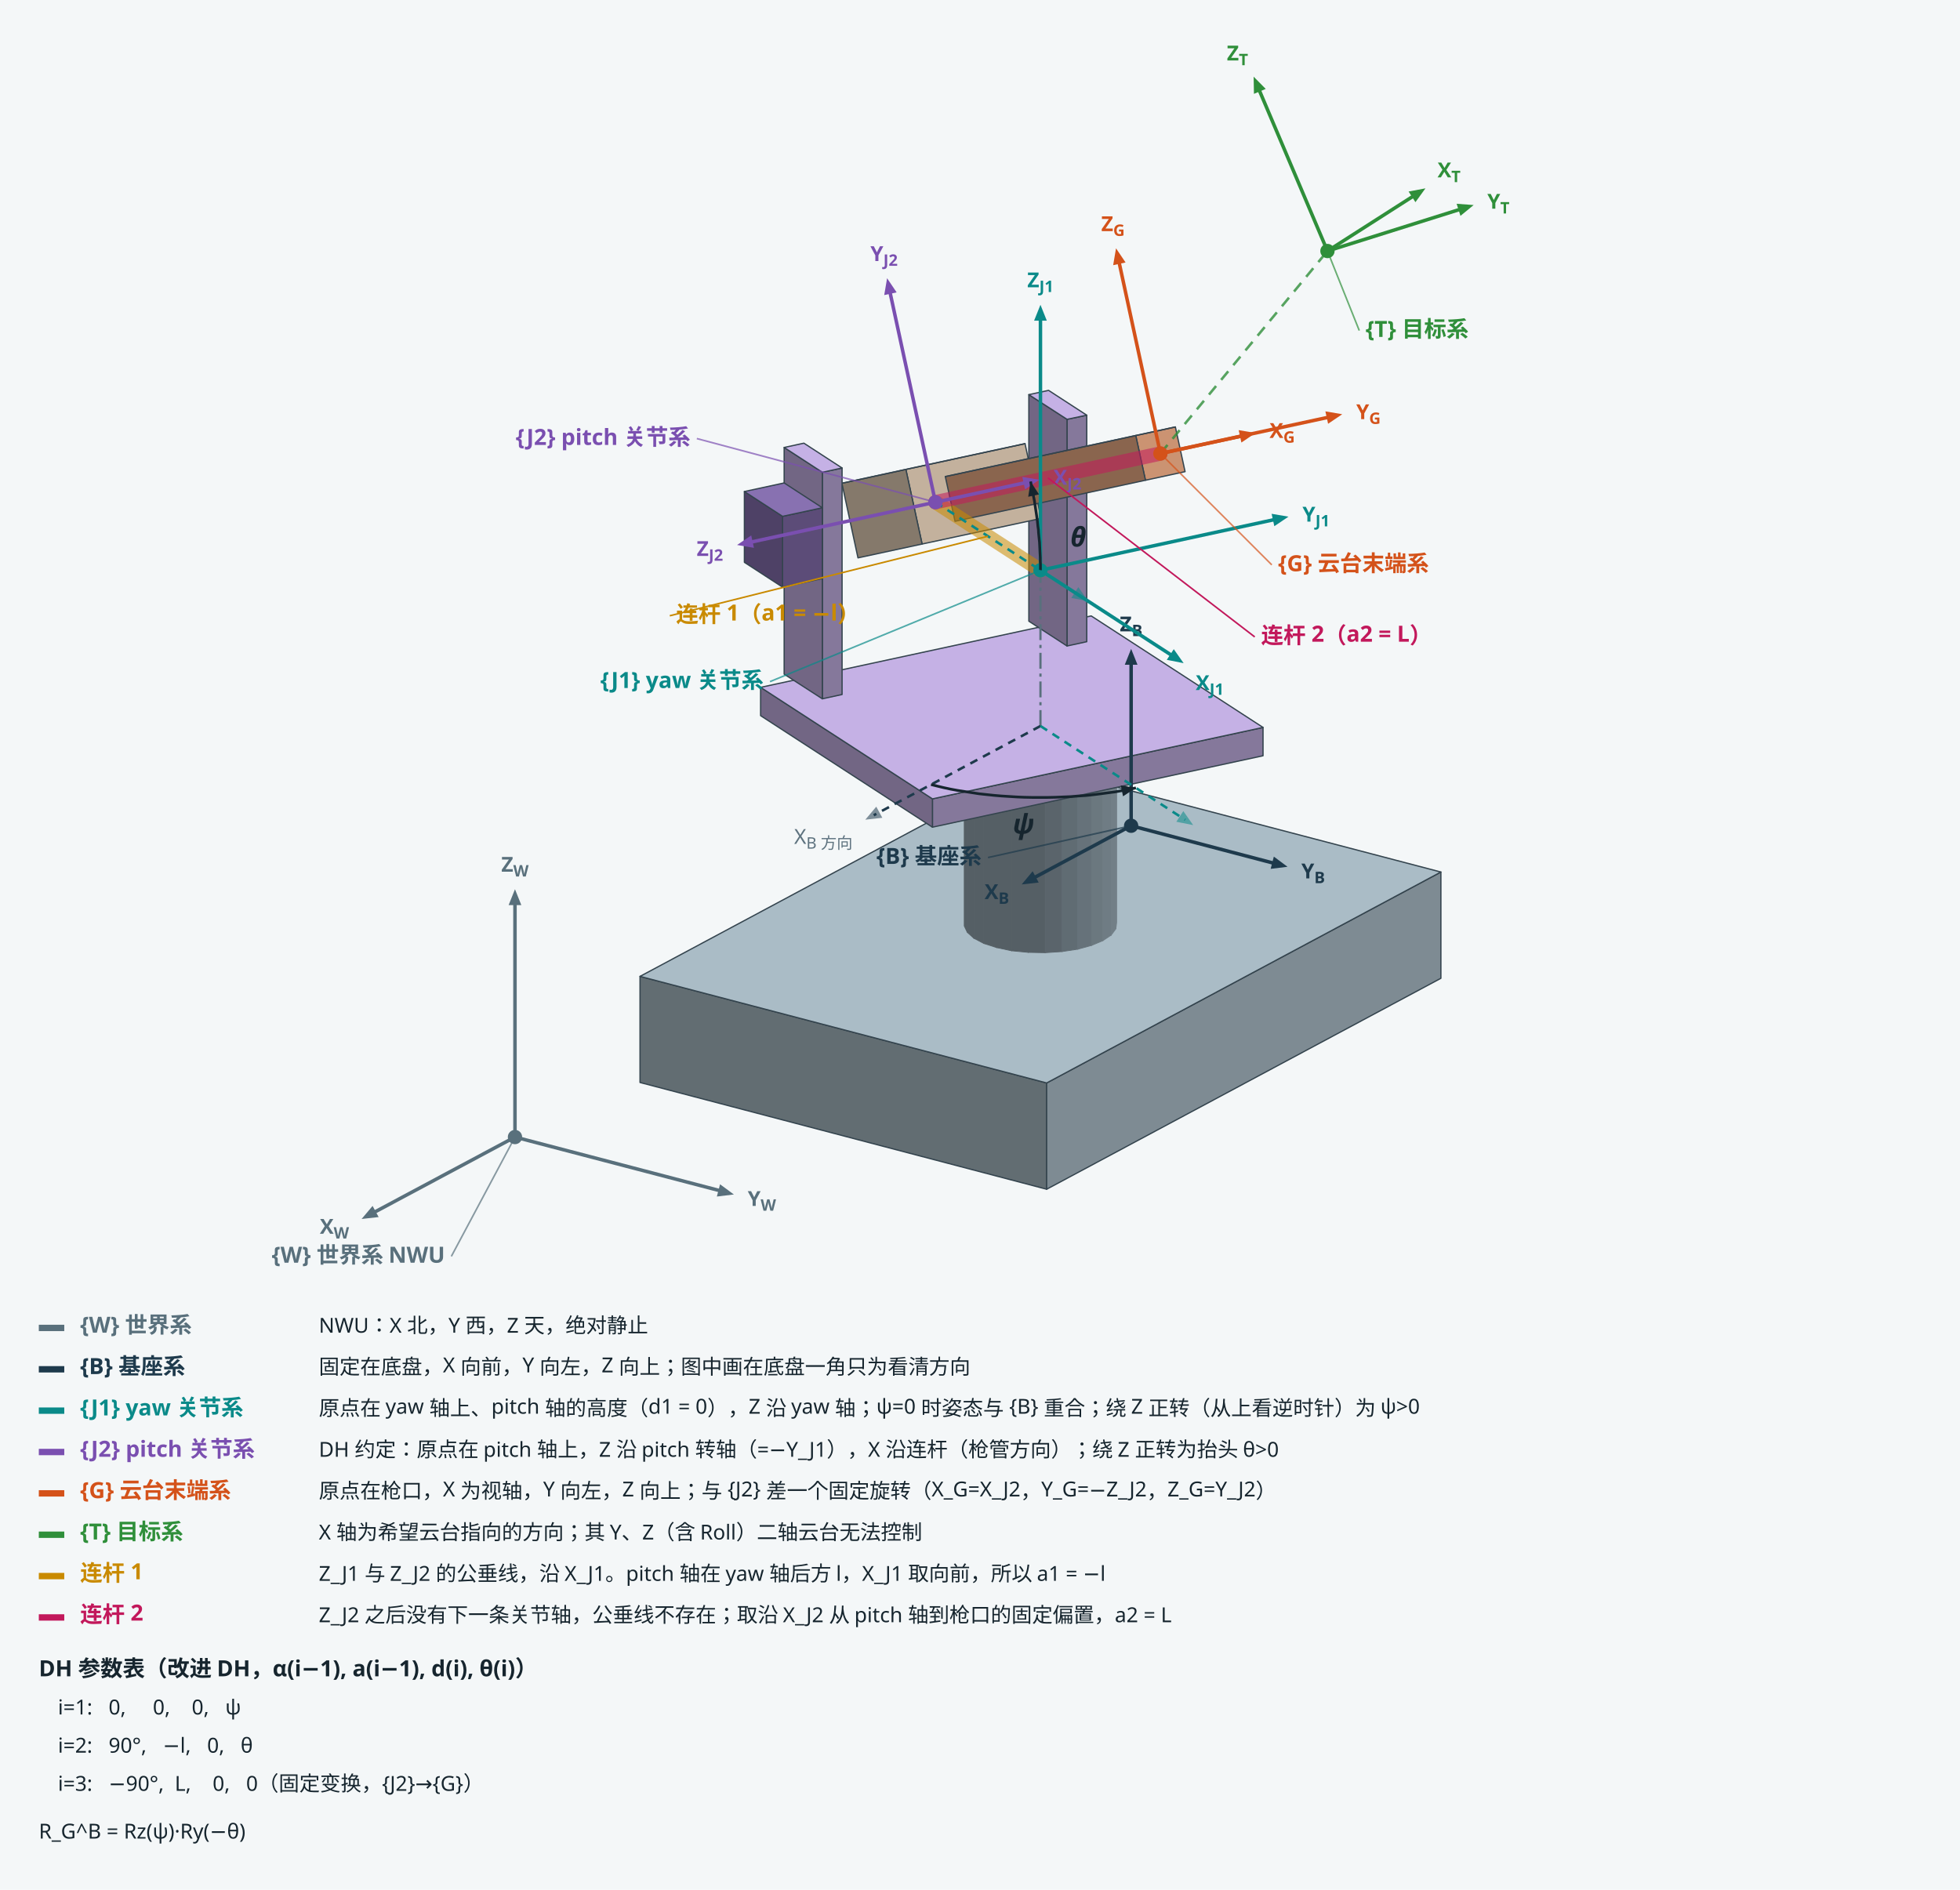
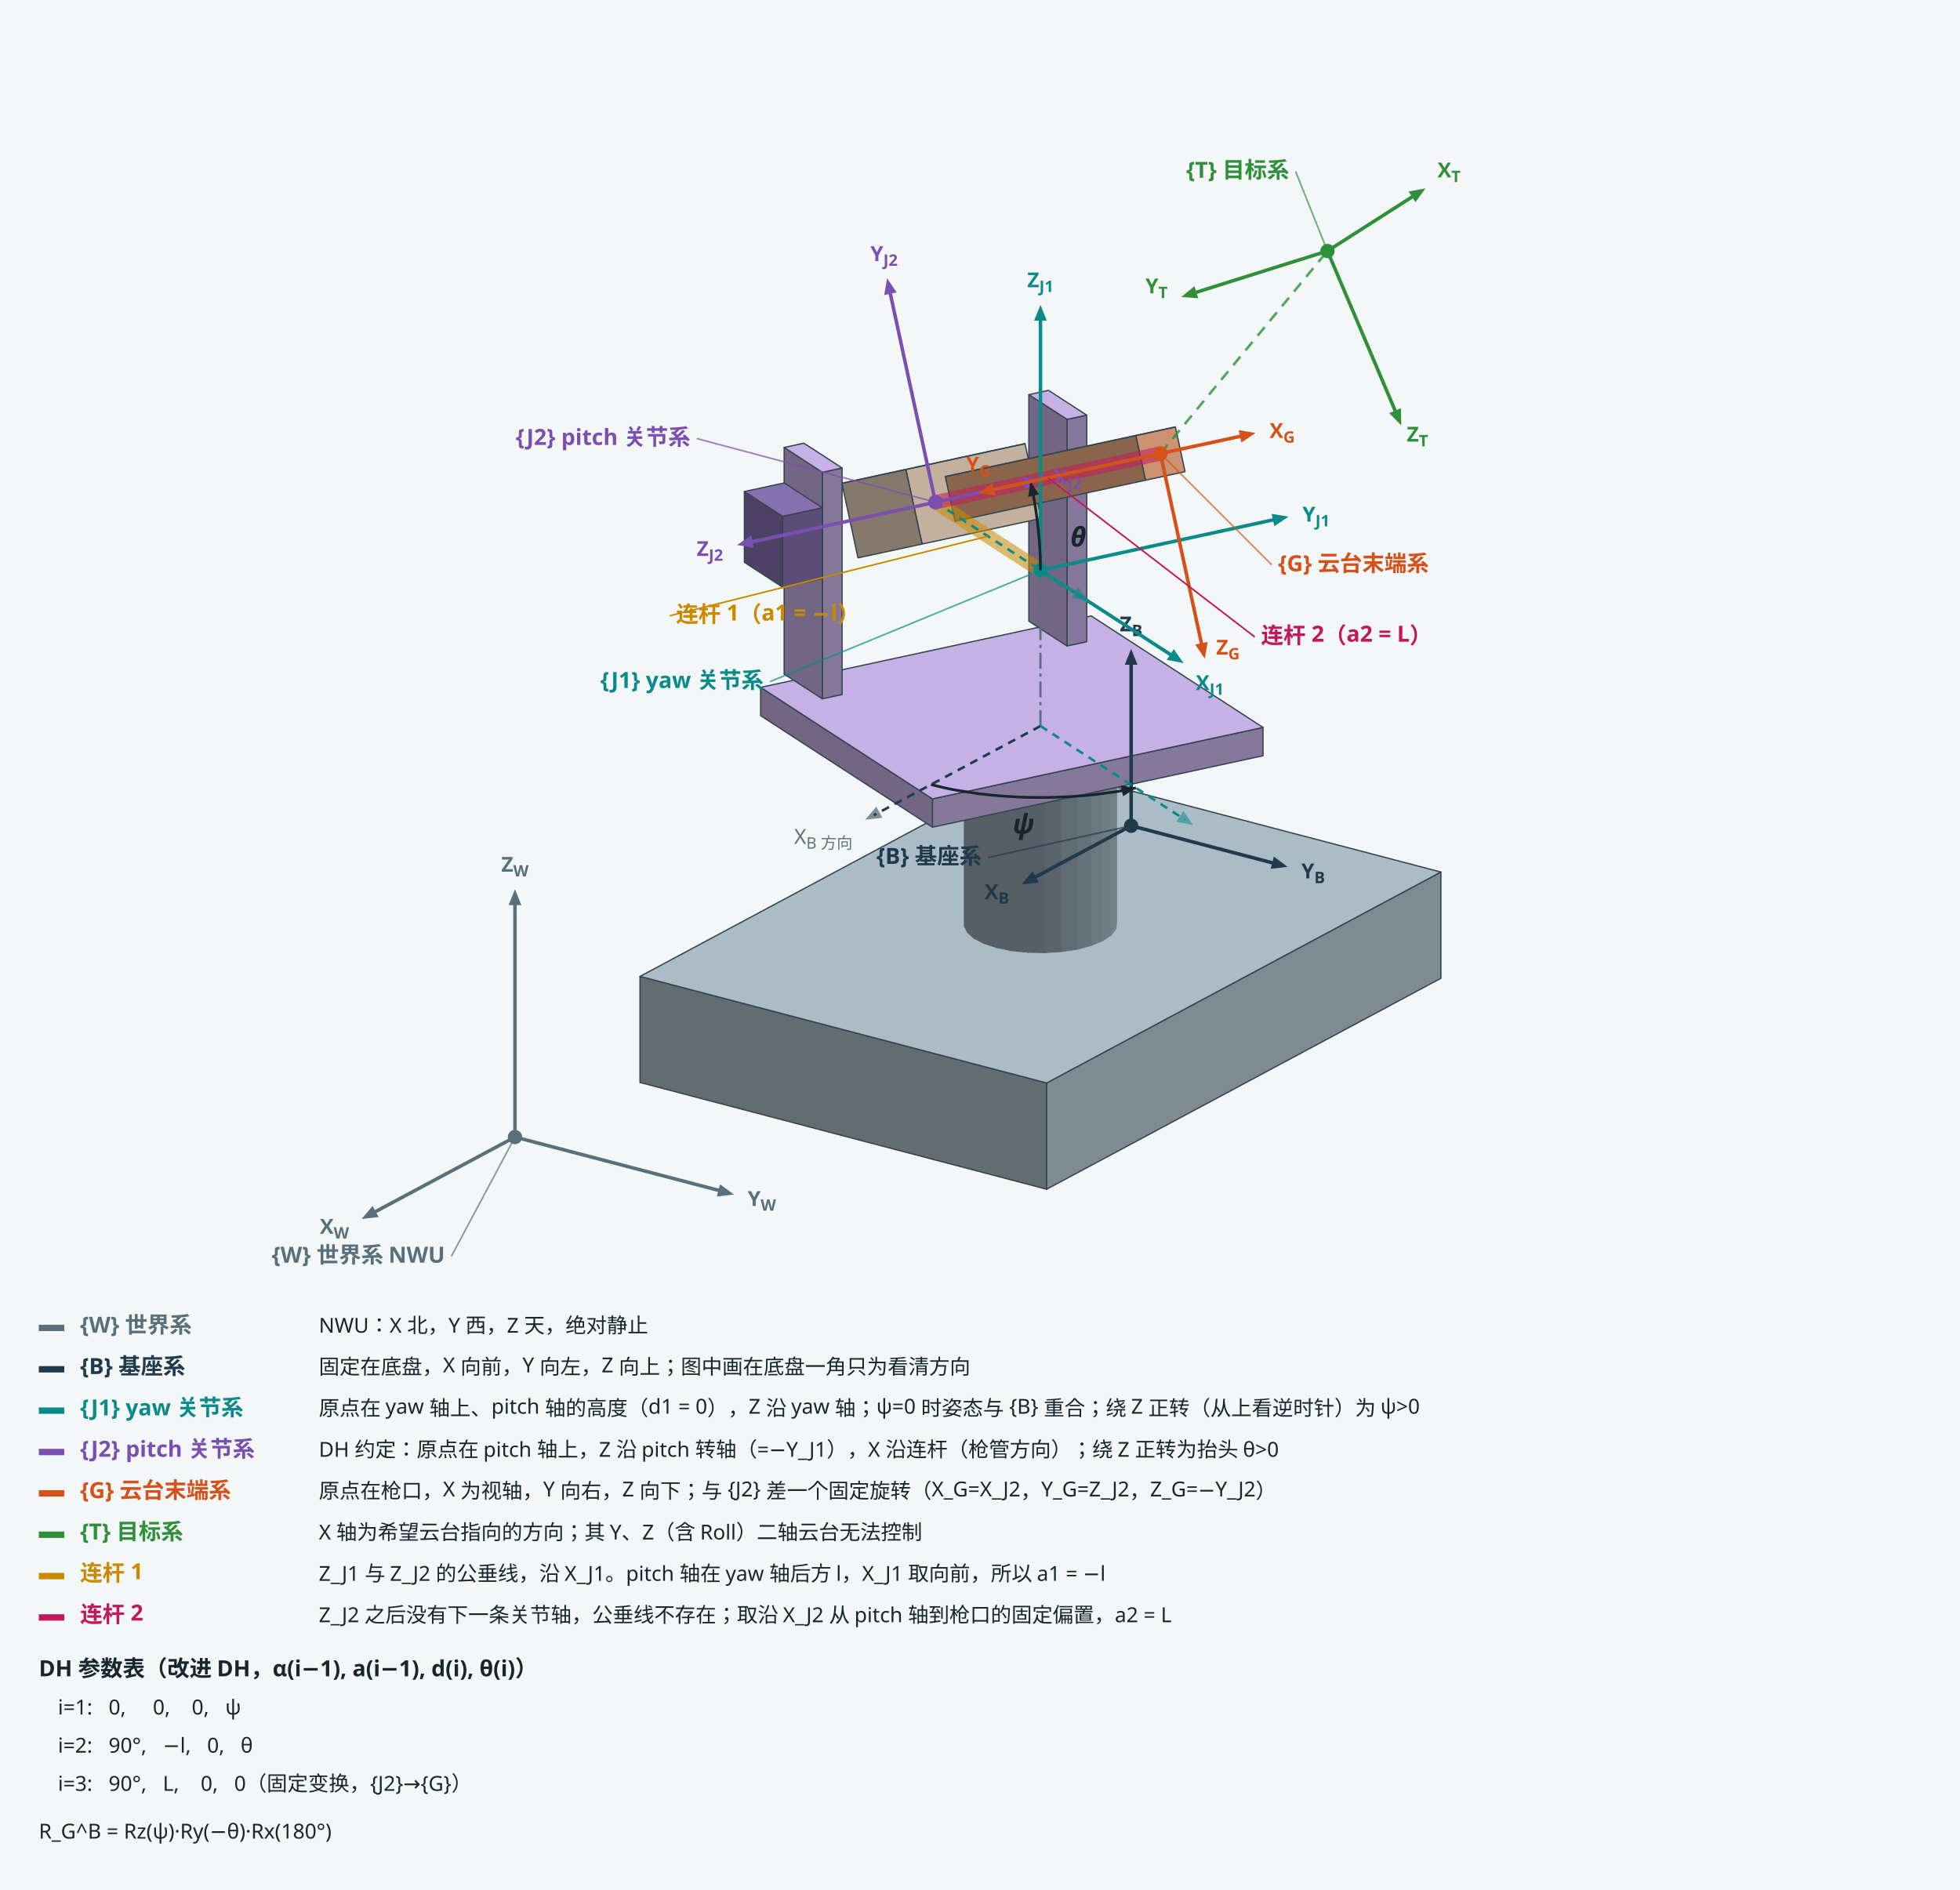
<svg xmlns="http://www.w3.org/2000/svg" viewBox="-654 -581 1232 1188" width="1232" height="1188" font-family="'Noto Sans SC','Microsoft YaHei','IBM Plex Sans',sans-serif">
  <rect x="-654" y="-581" width="1232" height="1188" fill="#f4f7f8" />
  <polygon points="-251.7,99.5 3.9,166.6 3.9,99.8 -251.7,32.8" fill="#626d72" stroke="#34444e" stroke-width="0.8" stroke-linejoin="round" />
  <polygon points="251.7,34.0 251.7,-32.8 3.9,99.8 3.9,166.6" fill="#7e8b93" stroke="#34444e" stroke-width="0.8" stroke-linejoin="round" />
  <polygon points="-3.9,-99.8 -251.7,32.8 3.9,99.8 251.7,-32.8" fill="#aabcc6" stroke="#34444e" stroke-width="0.8" stroke-linejoin="round" />
  <polygon points="-27.5,14.7 -18.1,16.7 -18.1,-90.2 -27.5,-92.1" fill="#555f65" stroke="#555f65" stroke-width="0.5" />
  <polygon points="-18.1,16.7 -7.7,17.7 -7.7,-89.1 -18.1,-90.2" fill="#555f65" stroke="#555f65" stroke-width="0.5" />
  <polygon points="-7.7,17.7 3.0,17.9 3.0,-88.9 -7.7,-89.1" fill="#555f65" stroke="#555f65" stroke-width="0.5" />
  <polygon points="3.0,17.9 13.6,17.2 13.6,-89.6 3.0,-88.9" fill="#5a646b" stroke="#5a646b" stroke-width="0.5" />
  <polygon points="13.6,17.2 23.5,15.7 23.5,-91.1 13.6,-89.6" fill="#606c73" stroke="#606c73" stroke-width="0.5" />
  <polygon points="23.5,15.7 32.2,13.3 32.2,-93.5 23.5,-91.1" fill="#66727a" stroke="#66727a" stroke-width="0.5" />
  <polygon points="32.2,13.3 39.3,10.3 39.3,-96.5 32.2,-93.5" fill="#6b787f" stroke="#6b787f" stroke-width="0.5" />
  <polygon points="39.3,10.3 44.5,6.8 44.5,-100.0 39.3,-96.5" fill="#6f7c84" stroke="#6f7c84" stroke-width="0.5" />
  <polygon points="44.5,6.8 47.4,2.9 47.4,-103.9 44.5,-100.0" fill="#727f87" stroke="#727f87" stroke-width="0.5" />
  <polygon points="47.4,2.9 47.9,-1.1 47.9,-107.9 47.4,-103.9" fill="#738088" stroke="#738088" stroke-width="0.5" />
  <polygon points="-47.9,1.1 -46.0,5.1 -46.0,-101.7 -47.9,-105.7" fill="#555f65" stroke="#555f65" stroke-width="0.5" />
  <polygon points="-46.0,5.1 -41.9,8.8 -41.9,-98.0 -46.0,-101.7" fill="#555f65" stroke="#555f65" stroke-width="0.5" />
  <polygon points="-41.9,8.8 -35.6,12.1 -35.6,-94.7 -41.9,-98.0" fill="#555f65" stroke="#555f65" stroke-width="0.5" />
  <polygon points="-35.6,12.1 -27.5,14.7 -27.5,-92.1 -35.6,-94.7" fill="#555f65" stroke="#555f65" stroke-width="0.5" />
  <polygon points="-27.5,-92.1 -18.1,-90.2 -7.7,-89.1 3.0,-88.9 13.6,-89.6 23.5,-91.1 32.2,-93.5 39.3,-96.5 44.5,-100.0 47.4,-103.9 47.9,-107.9 46.0,-111.9 41.9,-115.6 35.6,-118.9 27.5,-121.5 18.1,-123.5 7.7,-124.6 -3.0,-124.8 -13.6,-124.1 -23.5,-122.5 -32.2,-120.1 -39.3,-117.1 -44.5,-113.6 -47.4,-109.7 -47.9,-105.7 -46.0,-101.7 -41.9,-98.0 -35.6,-94.7" fill="#9aacb7" stroke="#34444e" stroke-width="0.8" />
  <polygon points="-67.9,-61.0 139.9,-105.9 139.9,-123.7 -67.9,-78.8" fill="#85789b" stroke="#34444e" stroke-width="0.8" stroke-linejoin="round" />
  <polygon points="-175.9,-131.1 -175.9,-148.9 -67.9,-78.8 -67.9,-61.0" fill="#726684" stroke="#34444e" stroke-width="0.8" stroke-linejoin="round" />
  <polygon points="-175.9,-148.9 -67.9,-78.8 139.9,-123.7 31.9,-193.8" fill="#c5b1e5" stroke="#34444e" stroke-width="0.8" stroke-linejoin="round" />
  <polygon points="16.7,-174.9 29.1,-177.6 29.1,-320.0 16.7,-317.4" fill="#85789b" stroke="#34444e" stroke-width="0.8" stroke-linejoin="round" />
  <polygon points="-7.3,-190.5 -7.3,-332.9 16.7,-317.4 16.7,-174.9" fill="#726684" stroke="#34444e" stroke-width="0.8" stroke-linejoin="round" />
  <polygon points="-7.3,-332.9 16.7,-317.4 29.1,-320.0 5.1,-335.6" fill="#c5b1e5" stroke="#34444e" stroke-width="0.8" stroke-linejoin="round" />
  <polygon points="-74.4,-239.0 0.4,-255.1 -9.7,-302.1 -84.6,-285.9" fill="#c3b19d" stroke="#34444e" stroke-width="0.8" stroke-linejoin="round" />
  <polygon points="-114.7,-230.3 -124.8,-277.2 -84.6,-285.9 -74.4,-239.0" fill="#85796b" stroke="#34444e" stroke-width="0.8" stroke-linejoin="round" />
  <polygon points="-124.8,-277.2 -84.6,-285.9 -9.7,-302.1 -50.0,-293.4" fill="#d4c0ab" stroke="#34444e" stroke-width="0.8" stroke-linejoin="round" />
  <polygon points="66.0,-279.1 90.9,-284.5 84.8,-312.6 59.9,-307.2" fill="#cb9372" stroke="#34444e" stroke-width="0.8" stroke-linejoin="round" />
  <polygon points="-53.7,-253.3 -59.8,-281.4 59.9,-307.2 66.0,-279.1" fill="#8a654e" stroke="#34444e" stroke-width="0.8" stroke-linejoin="round" />
  <polygon points="-59.8,-281.4 59.9,-307.2 84.8,-312.6 -34.8,-286.8" fill="#dca07b" stroke="#34444e" stroke-width="0.8" stroke-linejoin="round" />
  <polygon points="-137.1,-141.7 -124.7,-144.4 -124.7,-286.8 -137.1,-284.1" fill="#85789b" stroke="#34444e" stroke-width="0.8" stroke-linejoin="round" />
  <polygon points="-161.1,-157.2 -161.1,-299.7 -137.1,-284.1 -137.1,-141.7" fill="#726684" stroke="#34444e" stroke-width="0.8" stroke-linejoin="round" />
  <polygon points="-161.1,-299.7 -137.1,-284.1 -124.7,-286.8 -148.7,-302.4" fill="#c5b1e5" stroke="#34444e" stroke-width="0.8" stroke-linejoin="round" />
  <polygon points="-162.1,-211.9 -137.1,-217.3 -137.1,-261.8 -162.1,-256.4" fill="#5c4c78" stroke="#34444e" stroke-width="0.8" stroke-linejoin="round" />
  <polygon points="-186.1,-227.5 -186.1,-272.0 -162.1,-256.4 -162.1,-211.9" fill="#4e4166" stroke="#34444e" stroke-width="0.8" stroke-linejoin="round" />
  <polygon points="-186.1,-272.0 -162.1,-256.4 -137.1,-261.8 -161.1,-277.4" fill="#8871b1" stroke="#34444e" stroke-width="0.8" stroke-linejoin="round" />
  <line x1="75.4" y1="-295.9" x2="180.4" y2="-423.2" stroke="#2f8f3a" stroke-width="1.6" stroke-dasharray="7 5" opacity="0.8" />
  <line x1="0.0" y1="-124.6" x2="0.0" y2="-289.3" stroke="#59707c" stroke-width="1.4" stroke-dasharray="10 3 2 3" />
  <line x1="0.0" y1="-222.5" x2="-66.0" y2="-265.3" stroke="#c98a00" stroke-width="9" stroke-linecap="round" opacity="0.55" />
  <line x1="-66.0" y1="-265.3" x2="75.4" y2="-295.9" stroke="#c2185b" stroke-width="9" stroke-linecap="round" opacity="0.55" />
  <line x1="-330.3" y1="133.8" x2="-421.4" y2="182.5" stroke="#59707c" stroke-width="2.2" />
  <polygon points="-426.7,185.3 -419.8,177.1 -416.0,184.1" fill="#59707c" opacity="1" />
  <text x="-434.6" y="194.6" text-anchor="end" font-size="13" fill="#59707c" font-weight="600">X<tspan dy="3" font-size="10">W</tspan>
  </text>
  <line x1="-330.3" y1="133.8" x2="-198.5" y2="168.3" stroke="#59707c" stroke-width="2.2" />
  <polygon points="-192.7,169.9 -203.4,171.2 -201.4,163.5" fill="#59707c" opacity="1" />
  <text x="-184.0" y="177.1" text-anchor="start" font-size="13" fill="#59707c" font-weight="600">Y<tspan dy="3" font-size="10">W</tspan>
  </text>
  <line x1="-330.3" y1="133.8" x2="-330.3" y2="-16.0" stroke="#59707c" stroke-width="2.2" />
  <polygon points="-330.3,-22.0 -326.3,-12.0 -334.3,-12.0" fill="#59707c" opacity="1" />
  <text x="-330.3" y="-33.0" text-anchor="middle" font-size="13" fill="#59707c" font-weight="600">Z<tspan dy="3" font-size="10">W</tspan>
  </text>
  <circle cx="-330.3" cy="133.8" r="4.5" fill="#59707c" />
  <line x1="57.0" y1="-61.9" x2="-6.5" y2="-27.9" stroke="#1e3a4c" stroke-width="2.2" />
  <polygon points="-11.8,-25.0 -4.9,-33.3 -1.1,-26.2" fill="#1e3a4c" opacity="1" />
  <text x="-19.7" y="-15.8" text-anchor="end" font-size="13" fill="#1e3a4c" font-weight="600">X<tspan dy="3" font-size="10">B</tspan>
  </text>
  <line x1="57.0" y1="-61.9" x2="149.5" y2="-37.6" stroke="#1e3a4c" stroke-width="2.2" />
  <polygon points="155.3,-36.1 144.7,-34.8 146.7,-42.5" fill="#1e3a4c" opacity="1" />
  <text x="164.0" y="-28.8" text-anchor="start" font-size="13" fill="#1e3a4c" font-weight="600">Y<tspan dy="3" font-size="10">B</tspan>
  </text>
  <line x1="57.0" y1="-61.9" x2="57.0" y2="-167.1" stroke="#1e3a4c" stroke-width="2.2" />
  <polygon points="57.0,-173.1 61.0,-163.1 53.0,-163.1" fill="#1e3a4c" opacity="1" />
  <text x="57.0" y="-184.1" text-anchor="middle" font-size="13" fill="#1e3a4c" font-weight="600">Z<tspan dy="3" font-size="10">B</tspan>
  </text>
  <circle cx="57.0" cy="-61.9" r="4.5" fill="#1e3a4c" />
  <line x1="0.0" y1="-124.6" x2="-104.8" y2="-68.5" stroke="#1e3a4c" stroke-width="1.6" stroke-dasharray="5 4" />
  <polygon points="-110.1,-65.7 -103.2,-73.9 -99.4,-66.9" fill="#1e3a4c" opacity="0.55" />
  <text x="-118.1" y="-50.5" text-anchor="end" font-size="13" fill="#1e3a4c" opacity="0.7">X<tspan dy="3" font-size="10">B 方向</tspan>
  </text>
  <line x1="0.0" y1="-124.6" x2="91.0" y2="-65.6" stroke="#0a8a89" stroke-width="1.6" stroke-dasharray="5 4" />
  <polygon points="96.0,-62.3 85.4,-64.4 89.8,-71.1" fill="#0a8a89" opacity="0.55" />
  <polyline points="-68.8,-87.8 -64.8,-86.8 -60.6,-85.8 -56.4,-84.9 -52.1,-84.1 -47.6,-83.4 -43.1,-82.7 -38.6,-82.0 -33.9,-81.5 -29.2,-81.0 -24.5,-80.6 -19.7,-80.3 -14.9,-80.0 -10.1,-79.8 -5.2,-79.7 -0.4,-79.7 4.5,-79.7 9.3,-79.8 14.2,-80.0 19.0,-80.2 23.8,-80.6 28.5,-80.9 33.2,-81.4 37.9,-82.0 42.4,-82.6 47.0,-83.2 51.4,-84.0 55.7,-84.8 60.0,-85.7" fill="none" stroke="#16252e" stroke-width="1.7" />
  <polygon points="60.0,-85.7 51.9,-80.4 50.5,-87.3" fill="#16252e" />
  <text x="-10.6" y="-57.0" text-anchor="middle" font-size="17" fill="#16252e" font-style="italic" font-weight="600">ψ</text>
  <line x1="0.0" y1="-222.5" x2="85.0" y2="-167.4" stroke="#0a8a89" stroke-width="2.2" />
  <polygon points="90.0,-164.1 79.4,-166.2 83.8,-172.9" fill="#0a8a89" opacity="1" />
  <text x="97.6" y="-147.2" text-anchor="start" font-size="13" fill="#0a8a89" font-weight="600">X<tspan dy="3" font-size="10">J1</tspan>
  </text>
  <line x1="0.0" y1="-222.5" x2="150.0" y2="-255.0" stroke="#0a8a89" stroke-width="2.2" />
  <polygon points="155.9,-256.2 147.0,-250.2 145.3,-258.0" fill="#0a8a89" opacity="1" />
  <text x="164.7" y="-253.1" text-anchor="start" font-size="13" fill="#0a8a89" font-weight="600">Y<tspan dy="3" font-size="10">J1</tspan>
  </text>
  <line x1="0.0" y1="-222.5" x2="0.0" y2="-383.4" stroke="#0a8a89" stroke-width="2.2" />
  <polygon points="0.0,-389.4 4.0,-379.4 -4.0,-379.4" fill="#0a8a89" opacity="1" />
  <text x="0.0" y="-400.4" text-anchor="middle" font-size="13" fill="#0a8a89" font-weight="600">Z<tspan dy="3" font-size="10">J1</tspan>
  </text>
  <circle cx="0.0" cy="-222.5" r="4.5" fill="#0a8a89" />
  <line x1="-66.0" y1="-265.3" x2="25.0" y2="-206.3" stroke="#0a8a89" stroke-width="1.6" stroke-dasharray="5 4" />
  <polygon points="30.0,-203.1 19.4,-205.1 23.8,-211.9" fill="#0a8a89" opacity="0.55" />
  <line x1="-66.0" y1="-265.3" x2="-6.6" y2="-278.2" stroke="#7a4fb0" stroke-width="2.2" />
  <polygon points="-0.7,-279.4 -9.7,-273.4 -11.4,-281.2" fill="#7a4fb0" opacity="1" />
  <text x="8.1" y="-276.3" text-anchor="start" font-size="13" fill="#7a4fb0" font-weight="600">X<tspan dy="3" font-size="10">J2</tspan>
  </text>
  <line x1="-66.0" y1="-265.3" x2="-95.2" y2="-400.2" stroke="#7a4fb0" stroke-width="2.2" />
  <polygon points="-96.4,-406.1 -90.4,-397.2 -98.2,-395.5" fill="#7a4fb0" opacity="1" />
  <text x="-98.3" y="-416.9" text-anchor="middle" font-size="13" fill="#7a4fb0" font-weight="600">Y<tspan dy="3" font-size="10">J2</tspan>
  </text>
  <line x1="-66.0" y1="-265.3" x2="-184.8" y2="-239.6" stroke="#7a4fb0" stroke-width="2.2" />
  <polygon points="-190.7,-238.4 -181.8,-244.4 -180.1,-236.6" fill="#7a4fb0" opacity="1" />
  <text x="-199.5" y="-231.5" text-anchor="end" font-size="13" fill="#7a4fb0" font-weight="600">Z<tspan dy="3" font-size="10">J2</tspan>
  </text>
  <circle cx="-66.0" cy="-265.3" r="4.5" fill="#7a4fb0" />
  <polyline points="0.0,-222.5 -0.0,-224.4 -0.0,-226.4 -0.1,-228.3 -0.1,-230.2 -0.2,-232.2 -0.3,-234.1 -0.4,-236.1 -0.5,-238.1 -0.6,-240.1 -0.8,-242.0 -1.0,-244.0 -1.2,-246.0 -1.3,-248.0 -1.6,-250.0 -1.8,-252.0 -2.0,-254.0 -2.3,-256.1 -2.6,-258.1 -2.9,-260.1 -3.2,-262.1 -3.5,-264.1 -3.8,-266.2 -4.2,-268.2 -4.6,-270.2 -4.9,-272.2 -5.3,-274.2 -5.8,-276.2 -6.2,-278.3" fill="none" stroke="#16252e" stroke-width="1.7" />
  <polygon points="-6.2,-278.3 -0.9,-270.2 -7.7,-268.7" fill="#16252e" />
  <text x="23.7" y="-237.4" text-anchor="middle" font-size="17" fill="#16252e" font-style="italic" font-weight="600">θ</text>
  <line x1="75.4" y1="-295.9" x2="129.3" y2="-307.5" stroke="#d4521a" stroke-width="2.2" />
  <polygon points="135.2,-308.8 126.3,-302.8 124.6,-310.6" fill="#d4521a" opacity="1" />
  <text x="144.0" y="-305.7" text-anchor="start" font-size="13" fill="#d4521a" font-weight="600">X<tspan dy="3" font-size="10">G</tspan>
  </text>
-   <line x1="75.4" y1="-295.9" x2="183.8" y2="-319.3" stroke="#d4521a" stroke-width="2.2" />
-   <polygon points="189.7,-320.6 180.8,-314.6 179.1,-322.4" fill="#d4521a" opacity="1" />
-   <text x="198.5" y="-317.5" text-anchor="start" font-size="13" fill="#d4521a" font-weight="600">Y<tspan dy="3" font-size="10">G</tspan>
+   <line x1="75.4" y1="-295.9" x2="-33.0" y2="-272.5" stroke="#d4521a" stroke-width="2.2" />
+   <polygon points="-38.9,-271.2 -30.0,-277.2 -28.3,-269.4" fill="#d4521a" opacity="1" />
+   <text x="-39.0" y="-284.5" text-anchor="middle" font-size="13" fill="#d4521a" font-weight="600">Y<tspan dy="3" font-size="10">G</tspan>
  </text>
-   <line x1="75.4" y1="-295.9" x2="48.8" y2="-419.0" stroke="#d4521a" stroke-width="2.2" />
-   <polygon points="47.5,-424.9 53.5,-416.0 45.7,-414.3" fill="#d4521a" opacity="1" />
-   <text x="45.6" y="-435.7" text-anchor="middle" font-size="13" fill="#d4521a" font-weight="600">Z<tspan dy="3" font-size="10">G</tspan>
+   <line x1="75.4" y1="-295.9" x2="102.0" y2="-172.8" stroke="#d4521a" stroke-width="2.2" />
+   <polygon points="103.3,-166.9 97.3,-175.8 105.1,-177.5" fill="#d4521a" opacity="1" />
+   <text x="110.5" y="-169.5" text-anchor="start" font-size="13" fill="#d4521a" font-weight="600">Z<tspan dy="3" font-size="10">G</tspan>
  </text>
  <circle cx="75.4" cy="-295.9" r="4.5" fill="#d4521a" />
  <line x1="180.4" y1="-423.2" x2="237.0" y2="-459.4" stroke="#2f8f3a" stroke-width="2.2" />
  <polygon points="242.0,-462.6 235.7,-453.9 231.4,-460.6" fill="#2f8f3a" opacity="1" />
  <text x="249.6" y="-469.5" text-anchor="start" font-size="13" fill="#2f8f3a" font-weight="600">X<tspan dy="3" font-size="10">T</tspan>
  </text>
-   <line x1="180.4" y1="-423.2" x2="266.6" y2="-450.3" stroke="#2f8f3a" stroke-width="2.2" />
-   <polygon points="272.3,-452.1 264.0,-445.3 261.6,-452.9" fill="#2f8f3a" opacity="1" />
-   <text x="280.9" y="-449.8" text-anchor="start" font-size="13" fill="#2f8f3a" font-weight="600">Y<tspan dy="3" font-size="10">T</tspan>
+   <line x1="180.4" y1="-423.2" x2="94.2" y2="-396.1" stroke="#2f8f3a" stroke-width="2.2" />
+   <polygon points="88.5,-394.3 96.8,-401.1 99.2,-393.5" fill="#2f8f3a" opacity="1" />
+   <text x="79.9" y="-396.6" text-anchor="end" font-size="13" fill="#2f8f3a" font-weight="600">Y<tspan dy="3" font-size="10">T</tspan>
  </text>
-   <line x1="180.4" y1="-423.2" x2="136.3" y2="-527.2" stroke="#2f8f3a" stroke-width="2.2" />
-   <polygon points="134.0,-532.8 141.6,-525.1 134.2,-522.0" fill="#2f8f3a" opacity="1" />
-   <text x="130.5" y="-543.0" text-anchor="end" font-size="13" fill="#2f8f3a" font-weight="600">Z<tspan dy="3" font-size="10">T</tspan>
+   <line x1="180.4" y1="-423.2" x2="224.5" y2="-319.2" stroke="#2f8f3a" stroke-width="2.2" />
+   <polygon points="226.8,-313.6 219.2,-321.3 226.6,-324.4" fill="#2f8f3a" opacity="1" />
+   <text x="230.3" y="-303.4" text-anchor="start" font-size="13" fill="#2f8f3a" font-weight="600">Z<tspan dy="3" font-size="10">T</tspan>
  </text>
  <circle cx="180.4" cy="-423.2" r="4.5" fill="#2f8f3a" />
  <line x1="-330.3" y1="133.8" x2="-370.3" y2="208.8" stroke="#59707c" stroke-width="1" opacity="0.7" />
  <text x="-374.3" y="212.8" text-anchor="end" font-size="14" fill="#59707c" font-weight="600">{W} 世界系 NWU</text>
  <line x1="57.0" y1="-61.9" x2="-33.0" y2="-41.9" stroke="#1e3a4c" stroke-width="1" opacity="0.7" />
  <text x="-37.0" y="-37.9" text-anchor="end" font-size="14" fill="#1e3a4c" font-weight="600">{B} 基座系</text>
  <line x1="0.0" y1="-222.5" x2="-170.0" y2="-152.5" stroke="#0a8a89" stroke-width="1" opacity="0.7" />
  <text x="-174.0" y="-148.5" text-anchor="end" font-size="14" fill="#0a8a89" font-weight="600">{J1} yaw 关节系</text>
  <line x1="-66.0" y1="-265.3" x2="-216.0" y2="-305.3" stroke="#7a4fb0" stroke-width="1" opacity="0.7" />
  <text x="-220.0" y="-301.3" text-anchor="end" font-size="14" fill="#7a4fb0" font-weight="600">{J2} pitch 关节系</text>
  <line x1="75.4" y1="-295.9" x2="145.4" y2="-225.9" stroke="#d4521a" stroke-width="1" opacity="0.7" />
  <text x="149.4" y="-221.9" text-anchor="start" font-size="14" fill="#d4521a" font-weight="600">{G} 云台末端系</text>
-   <line x1="180.4" y1="-423.2" x2="200.4" y2="-373.2" stroke="#2f8f3a" stroke-width="1" opacity="0.7" />
-   <text x="204.4" y="-369.2" text-anchor="start" font-size="14" fill="#2f8f3a" font-weight="600">{T} 目标系</text>
+   <line x1="180.4" y1="-423.2" x2="160.4" y2="-473.2" stroke="#2f8f3a" stroke-width="1" opacity="0.7" />
+   <text x="156.4" y="-469.2" text-anchor="end" font-size="14" fill="#2f8f3a" font-weight="600">{T} 目标系</text>
  <line x1="-33.0" y1="-243.9" x2="-233.0" y2="-193.9" stroke="#c98a00" stroke-width="1" />
  <text x="-229.0" y="-189.9" text-anchor="start" font-size="14" fill="#c98a00" font-weight="600">连杆 1（a1 = −l）</text>
  <line x1="4.7" y1="-280.6" x2="134.7" y2="-180.6" stroke="#c2185b" stroke-width="1" />
  <text x="138.7" y="-176.6" text-anchor="start" font-size="14" fill="#c2185b" font-weight="600">连杆 2（a2 = L）</text>
  <rect x="-629.6" y="251.8" width="16" height="4" fill="#59707c" />
  <text x="-603.6" y="256.8" text-anchor="start" font-size="14" fill="#59707c" font-weight="600">{W} 世界系</text>
  <text x="-453.6" y="256.8" text-anchor="start" font-size="13" fill="#16252e">NWU：X 北，Y 西，Z 天，绝对静止</text>
  <rect x="-629.6" y="277.8" width="16" height="4" fill="#1e3a4c" />
  <text x="-603.6" y="282.8" text-anchor="start" font-size="14" fill="#1e3a4c" font-weight="600">{B} 基座系</text>
  <text x="-453.6" y="282.8" text-anchor="start" font-size="13" fill="#16252e">固定在底盘，X 向前，Y 向左，Z 向上；图中画在底盘一角只为看清方向</text>
  <rect x="-629.6" y="303.8" width="16" height="4" fill="#0a8a89" />
  <text x="-603.6" y="308.8" text-anchor="start" font-size="14" fill="#0a8a89" font-weight="600">{J1} yaw 关节系</text>
  <text x="-453.6" y="308.8" text-anchor="start" font-size="13" fill="#16252e">原点在 yaw 轴上、pitch 轴的高度（d1 = 0），Z 沿 yaw 轴；ψ=0 时姿态与 {B} 重合；绕 Z 正转（从上看逆时针）为 ψ&gt;0</text>
  <rect x="-629.6" y="329.8" width="16" height="4" fill="#7a4fb0" />
  <text x="-603.6" y="334.8" text-anchor="start" font-size="14" fill="#7a4fb0" font-weight="600">{J2} pitch 关节系</text>
  <text x="-453.6" y="334.8" text-anchor="start" font-size="13" fill="#16252e">DH 约定：原点在 pitch 轴上，Z 沿 pitch 转轴（=−Y_J1），X 沿连杆（枪管方向）；绕 Z 正转为抬头 θ&gt;0</text>
  <rect x="-629.6" y="355.8" width="16" height="4" fill="#d4521a" />
  <text x="-603.6" y="360.8" text-anchor="start" font-size="14" fill="#d4521a" font-weight="600">{G} 云台末端系</text>
-   <text x="-453.6" y="360.8" text-anchor="start" font-size="13" fill="#16252e">原点在枪口，X 为视轴，Y 向左，Z 向上；与 {J2} 差一个固定旋转（X_G=X_J2，Y_G=−Z_J2，Z_G=Y_J2）</text>
+   <text x="-453.6" y="360.8" text-anchor="start" font-size="13" fill="#16252e">原点在枪口，X 为视轴，Y 向右，Z 向下；与 {J2} 差一个固定旋转（X_G=X_J2，Y_G=Z_J2，Z_G=−Y_J2）</text>
  <rect x="-629.6" y="381.8" width="16" height="4" fill="#2f8f3a" />
  <text x="-603.6" y="386.8" text-anchor="start" font-size="14" fill="#2f8f3a" font-weight="600">{T} 目标系</text>
  <text x="-453.6" y="386.8" text-anchor="start" font-size="13" fill="#16252e">X 轴为希望云台指向的方向；其 Y、Z（含 Roll）二轴云台无法控制</text>
  <rect x="-629.6" y="407.8" width="16" height="4" fill="#c98a00" />
  <text x="-603.6" y="412.8" text-anchor="start" font-size="14" fill="#c98a00" font-weight="600">连杆 1</text>
  <text x="-453.6" y="412.8" text-anchor="start" font-size="13" fill="#16252e">Z_J1 与 Z_J2 的公垂线，沿 X_J1。pitch 轴在 yaw 轴后方 l，X_J1 取向前，所以 a1 = −l</text>
  <rect x="-629.6" y="433.8" width="16" height="4" fill="#c2185b" />
  <text x="-603.6" y="438.8" text-anchor="start" font-size="14" fill="#c2185b" font-weight="600">连杆 2</text>
  <text x="-453.6" y="438.8" text-anchor="start" font-size="13" fill="#16252e">Z_J2 之后没有下一条关节轴，公垂线不存在；取沿 X_J2 从 pitch 轴到枪口的固定偏置，a2 = L</text>
  <text x="-629.6" y="472.8" text-anchor="start" font-size="14" fill="#16252e" font-weight="600">DH 参数表（改进 DH，α(i−1), a(i−1), d(i), θ(i)）</text>
  <text x="-617.6" y="496.8" text-anchor="start" font-size="13" fill="#16252e" xml:space="preserve">i=1:   0,     0,    0,   ψ</text>
  <text x="-617.6" y="520.8" text-anchor="start" font-size="13" fill="#16252e" xml:space="preserve">i=2:   90°,   −l,   0,   θ</text>
-   <text x="-617.6" y="544.8" text-anchor="start" font-size="13" fill="#16252e" xml:space="preserve">i=3:   −90°,  L,    0,   0（固定变换，{J2}→{G}）</text>
-   <text x="-629.6" y="574.8" text-anchor="start" font-size="13" fill="#16252e">R_G^B = Rz(ψ)·Ry(−θ)</text>
+   <text x="-617.6" y="544.8" text-anchor="start" font-size="13" fill="#16252e" xml:space="preserve">i=3:   90°,   L,    0,   0（固定变换，{J2}→{G}）</text>
+   <text x="-629.6" y="574.8" text-anchor="start" font-size="13" fill="#16252e">R_G^B = Rz(ψ)·Ry(−θ)·Rx(180°)</text>
</svg>
